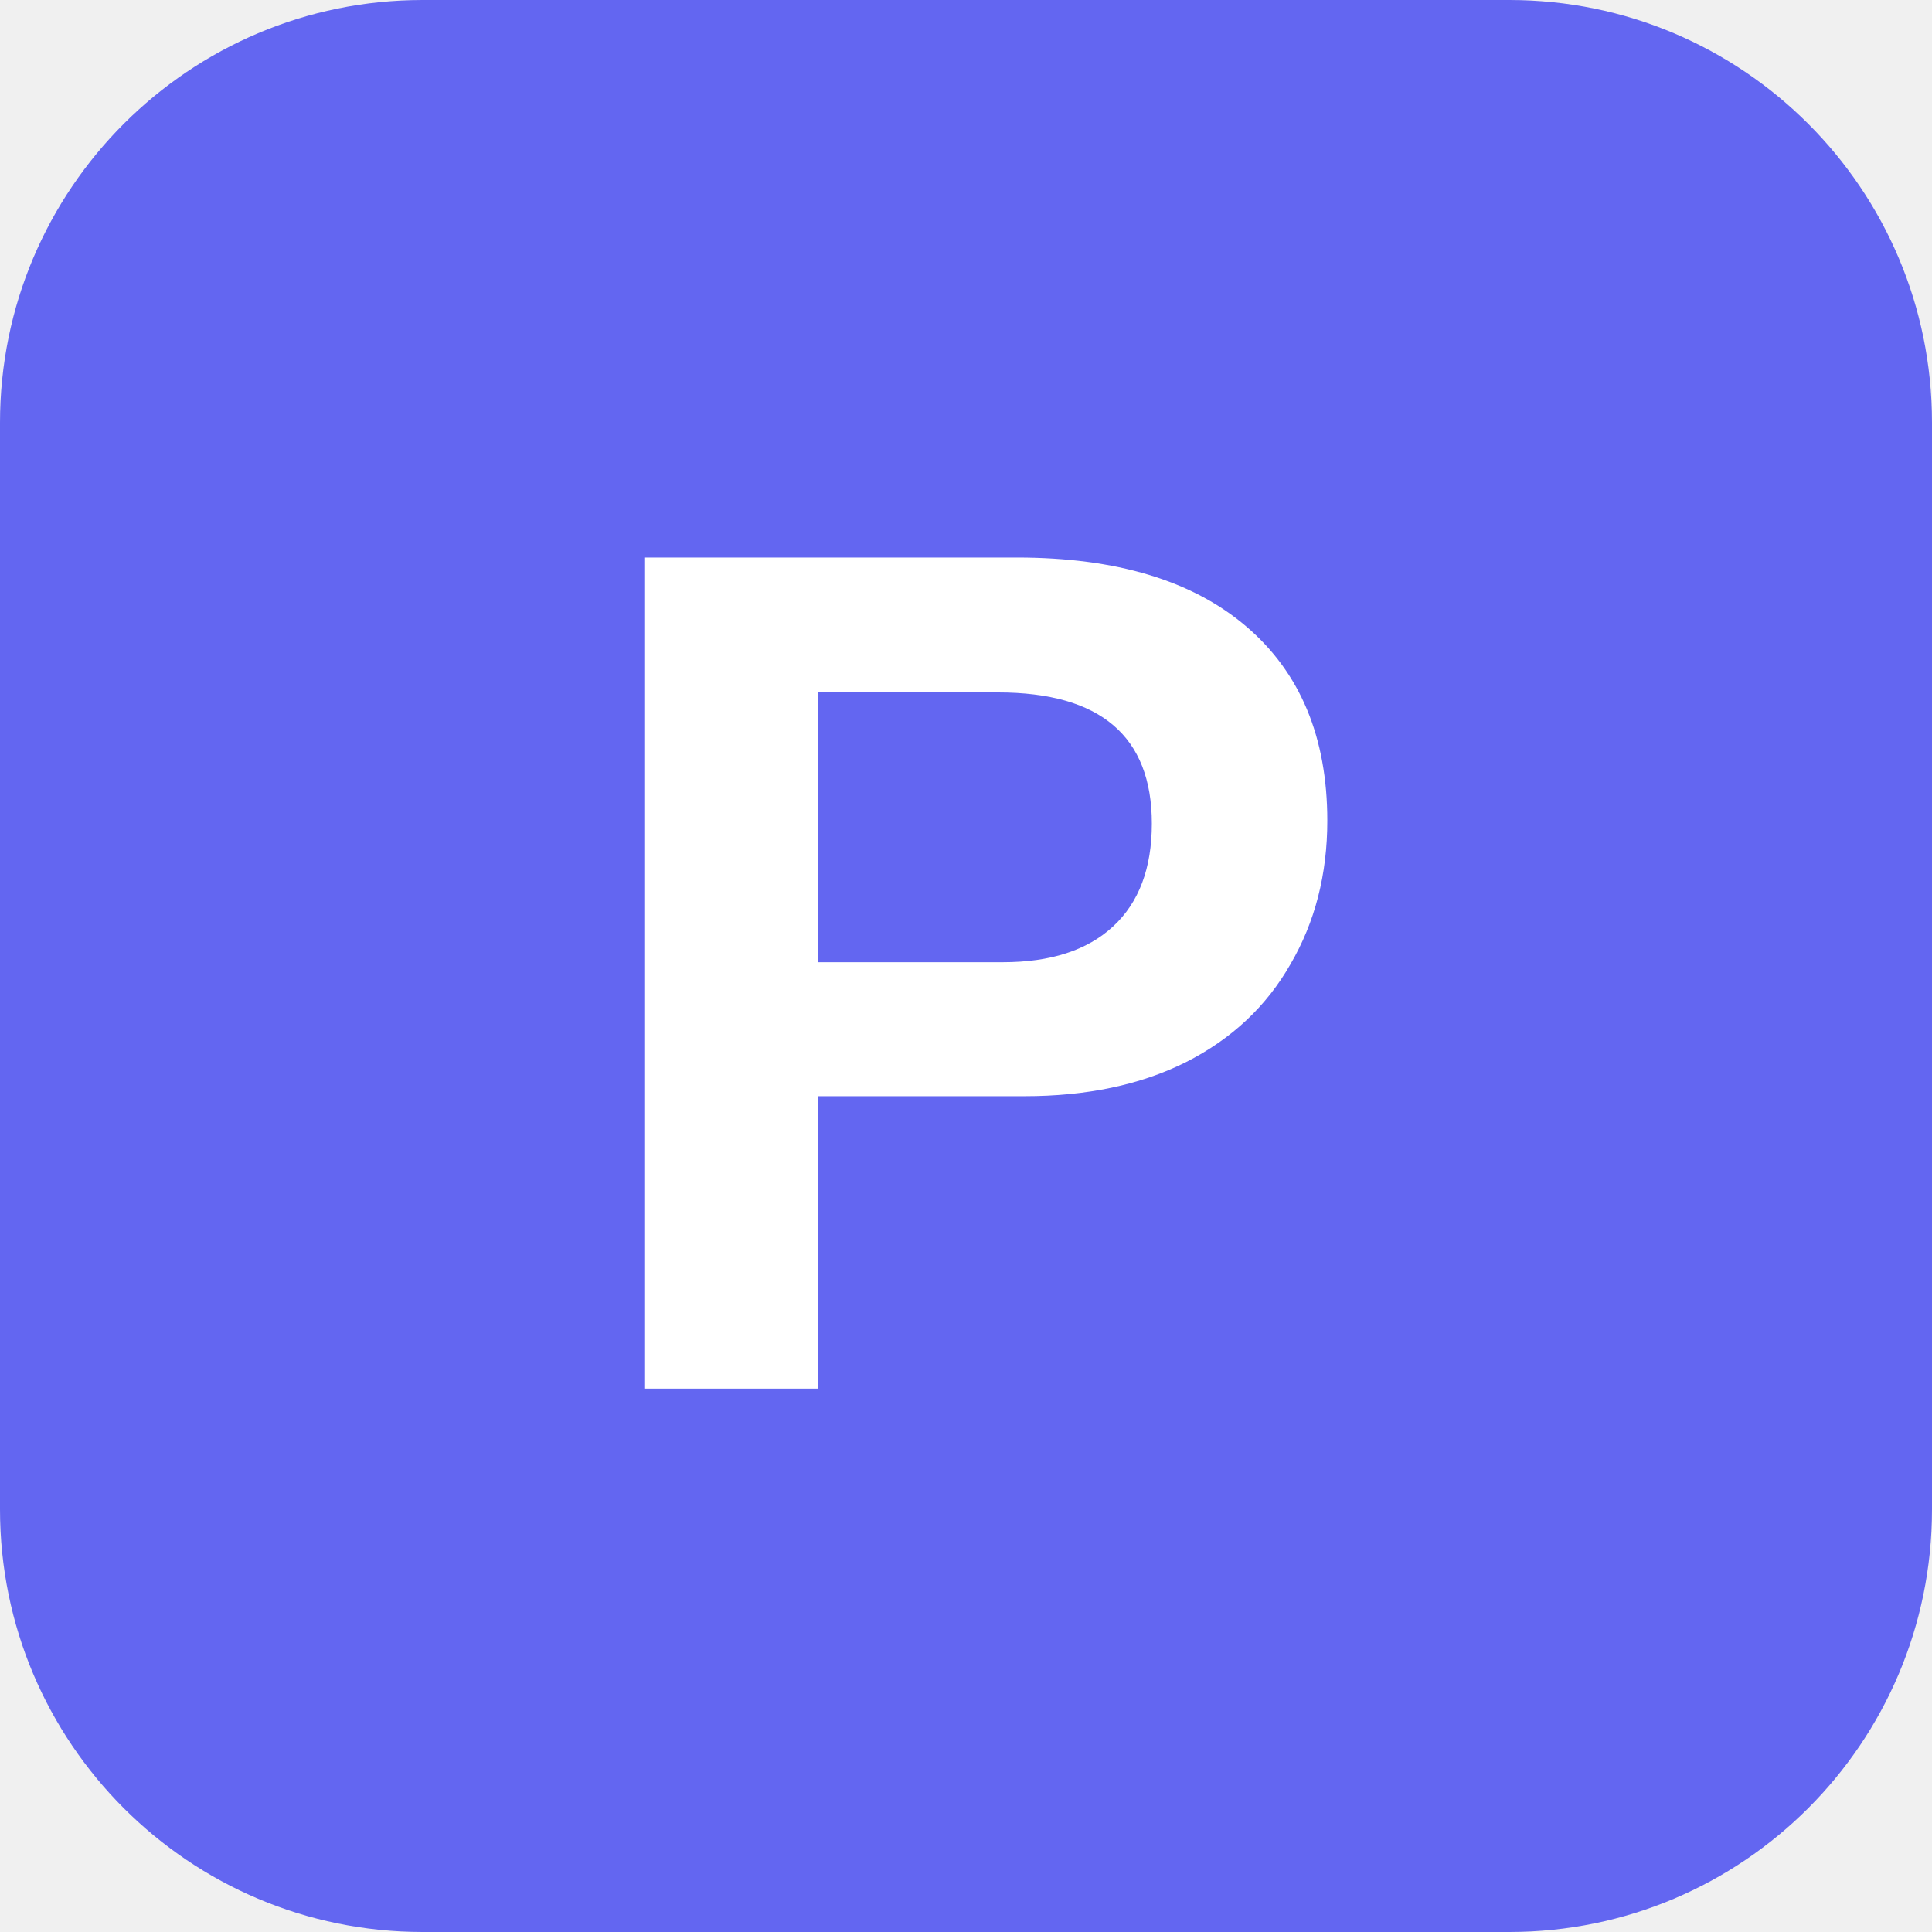
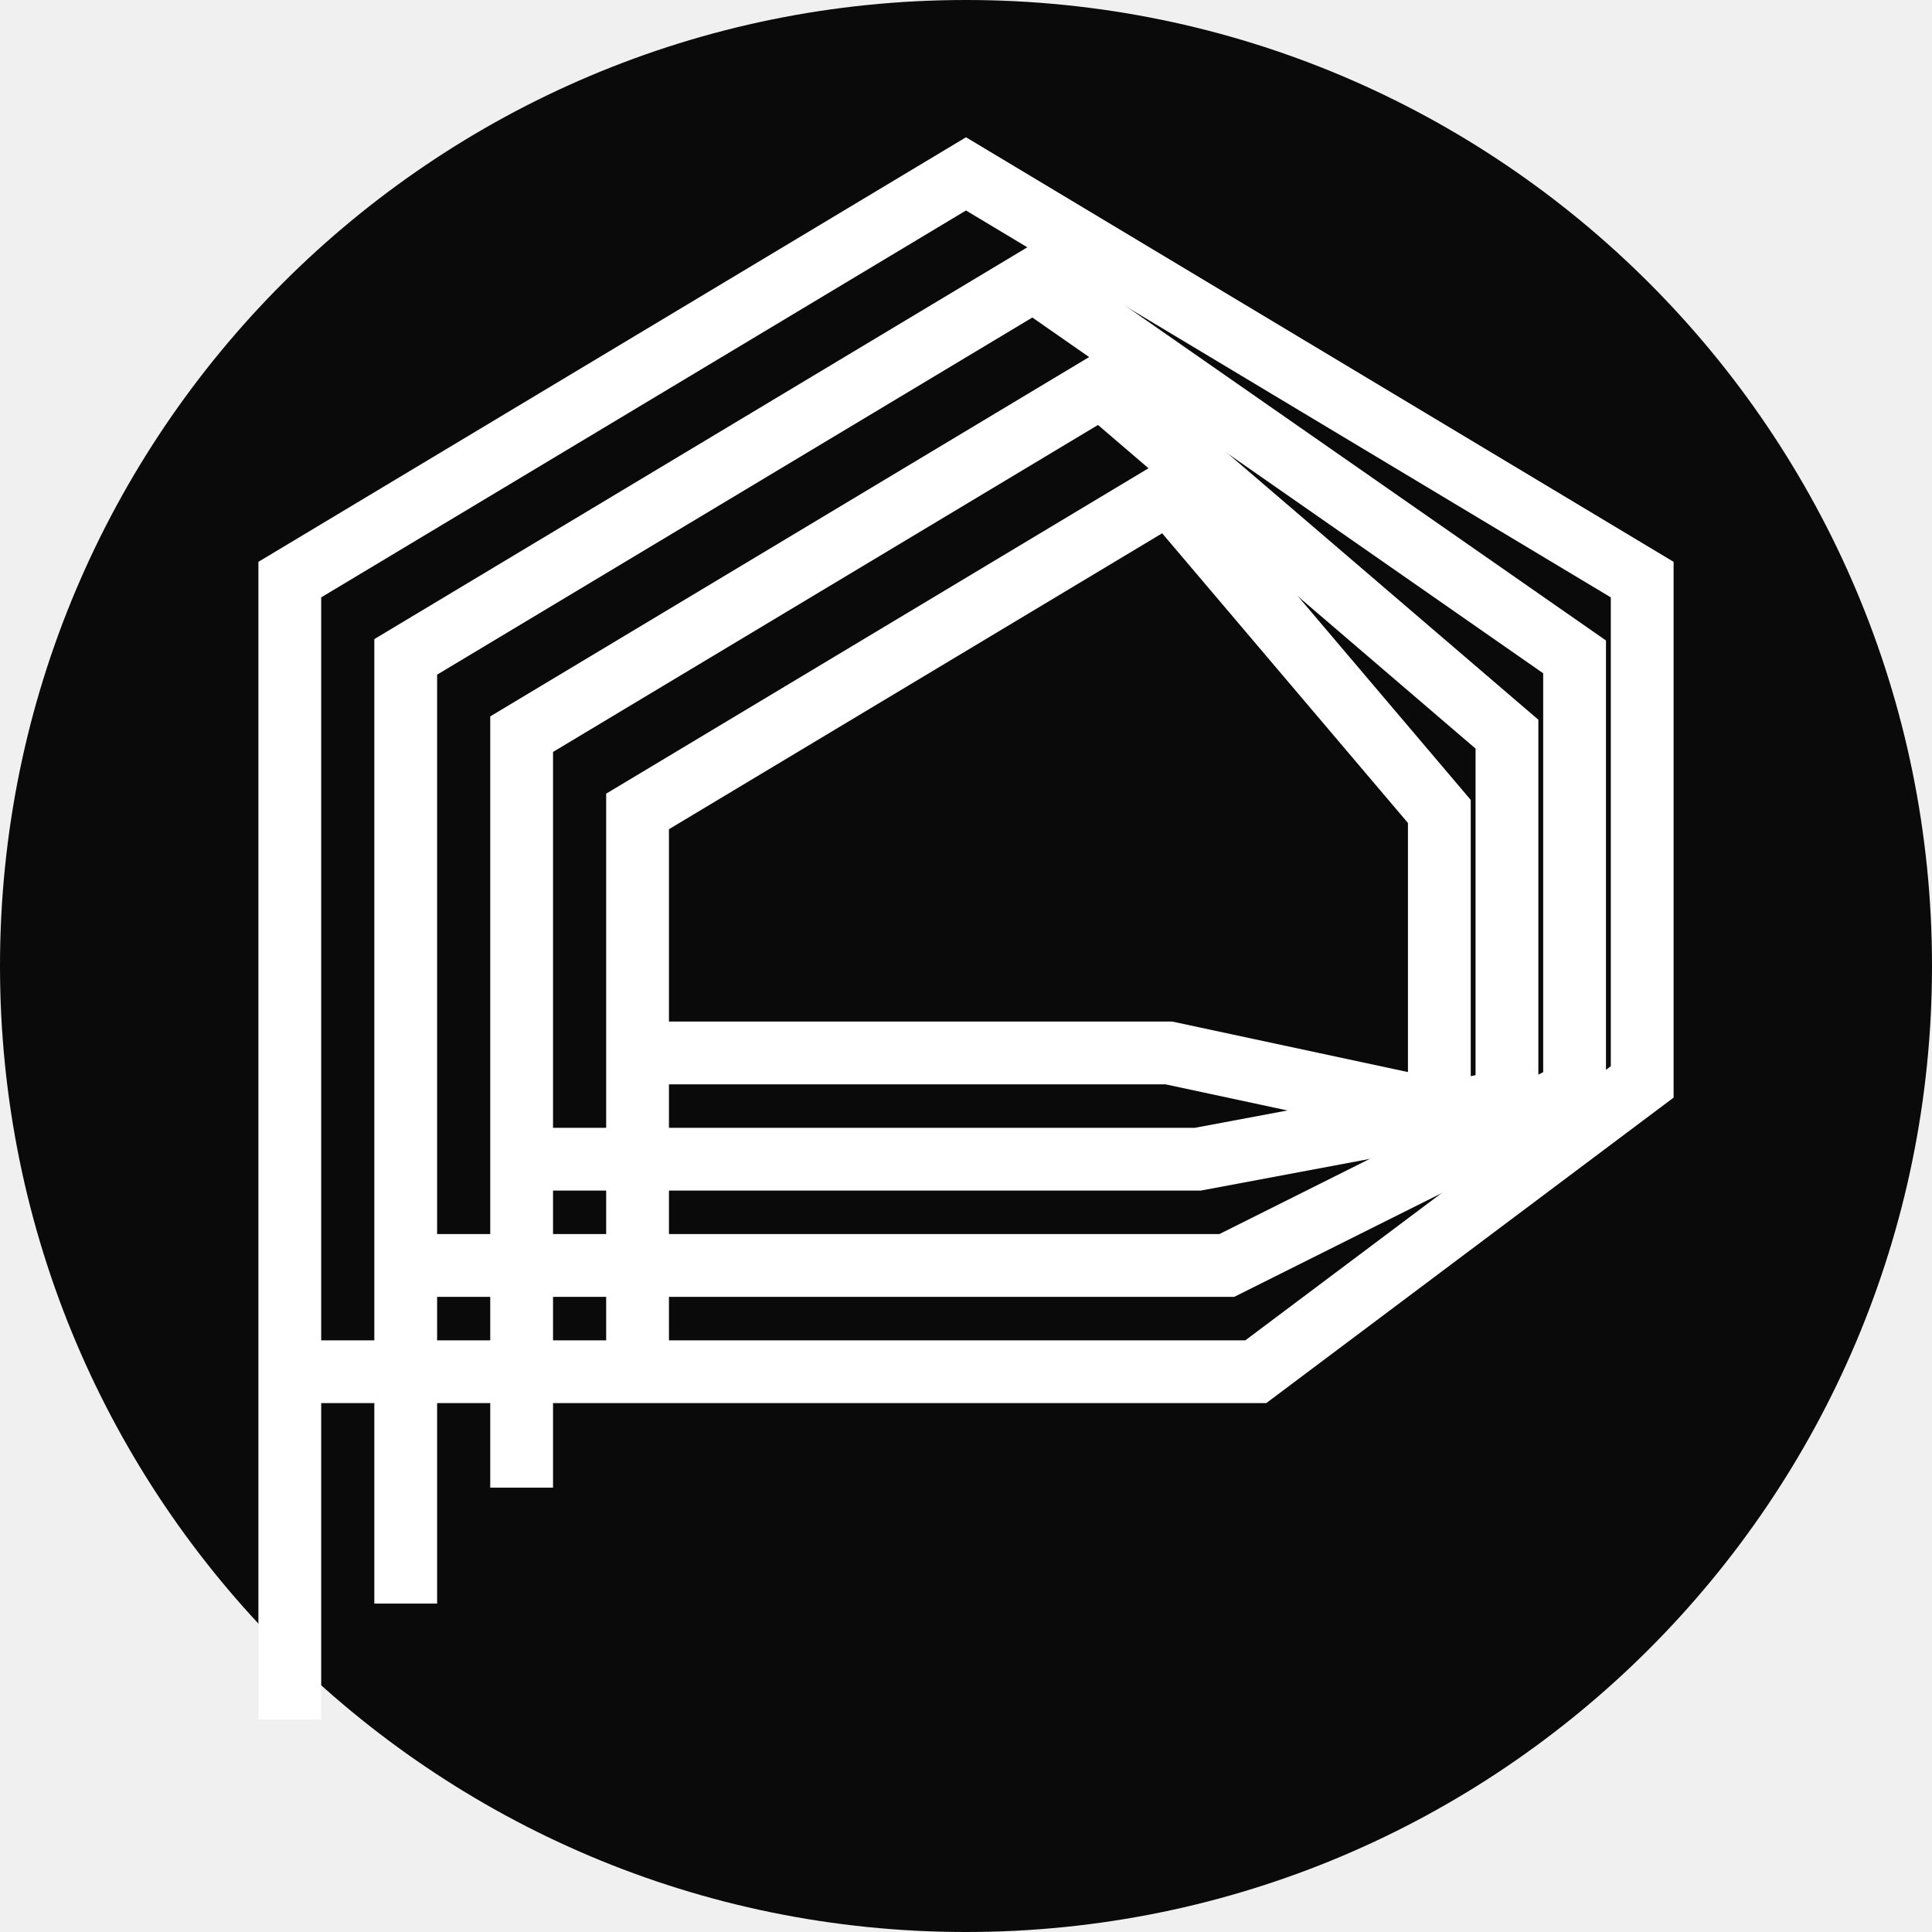
- <svg xmlns="http://www.w3.org/2000/svg" viewBox="0 0 32 32" width="32" height="32">
-   <rect width="32" height="32" rx="7" fill="#6366f1" />
-   <text x="16" y="23" font-family="Arial, sans-serif" font-size="20" font-weight="700" text-anchor="middle" fill="white">P</text>
+ <svg xmlns="http://www.w3.org/2000/svg" viewBox="0 0 200 200" width="200" height="200">
+   <circle cx="100" cy="100" r="100" fill="#0a0a0a" />
+   <path d="M30,178 L30,60 L100,18 L170,60 L170,112 L130,142 L30,142" fill="none" stroke="white" stroke-width="6.5" stroke-linecap="butt" stroke-linejoin="miter" />
+   <path d="M42,166 L42,68 L107,29 L163,68 L163,113 L127,131 L42,131" fill="none" stroke="white" stroke-width="6.5" stroke-linecap="butt" stroke-linejoin="miter" />
+   <path d="M54,154 L54,76 L114,40 L156,76 L156,114 L124,120 L54,120" fill="none" stroke="white" stroke-width="6.5" stroke-linecap="butt" stroke-linejoin="miter" />
+   <path d="M66,142 L66,84 L121,51 L149,84 L149,115 L121,109 L66,109" fill="none" stroke="white" stroke-width="6.5" stroke-linecap="butt" stroke-linejoin="miter" />
</svg>
